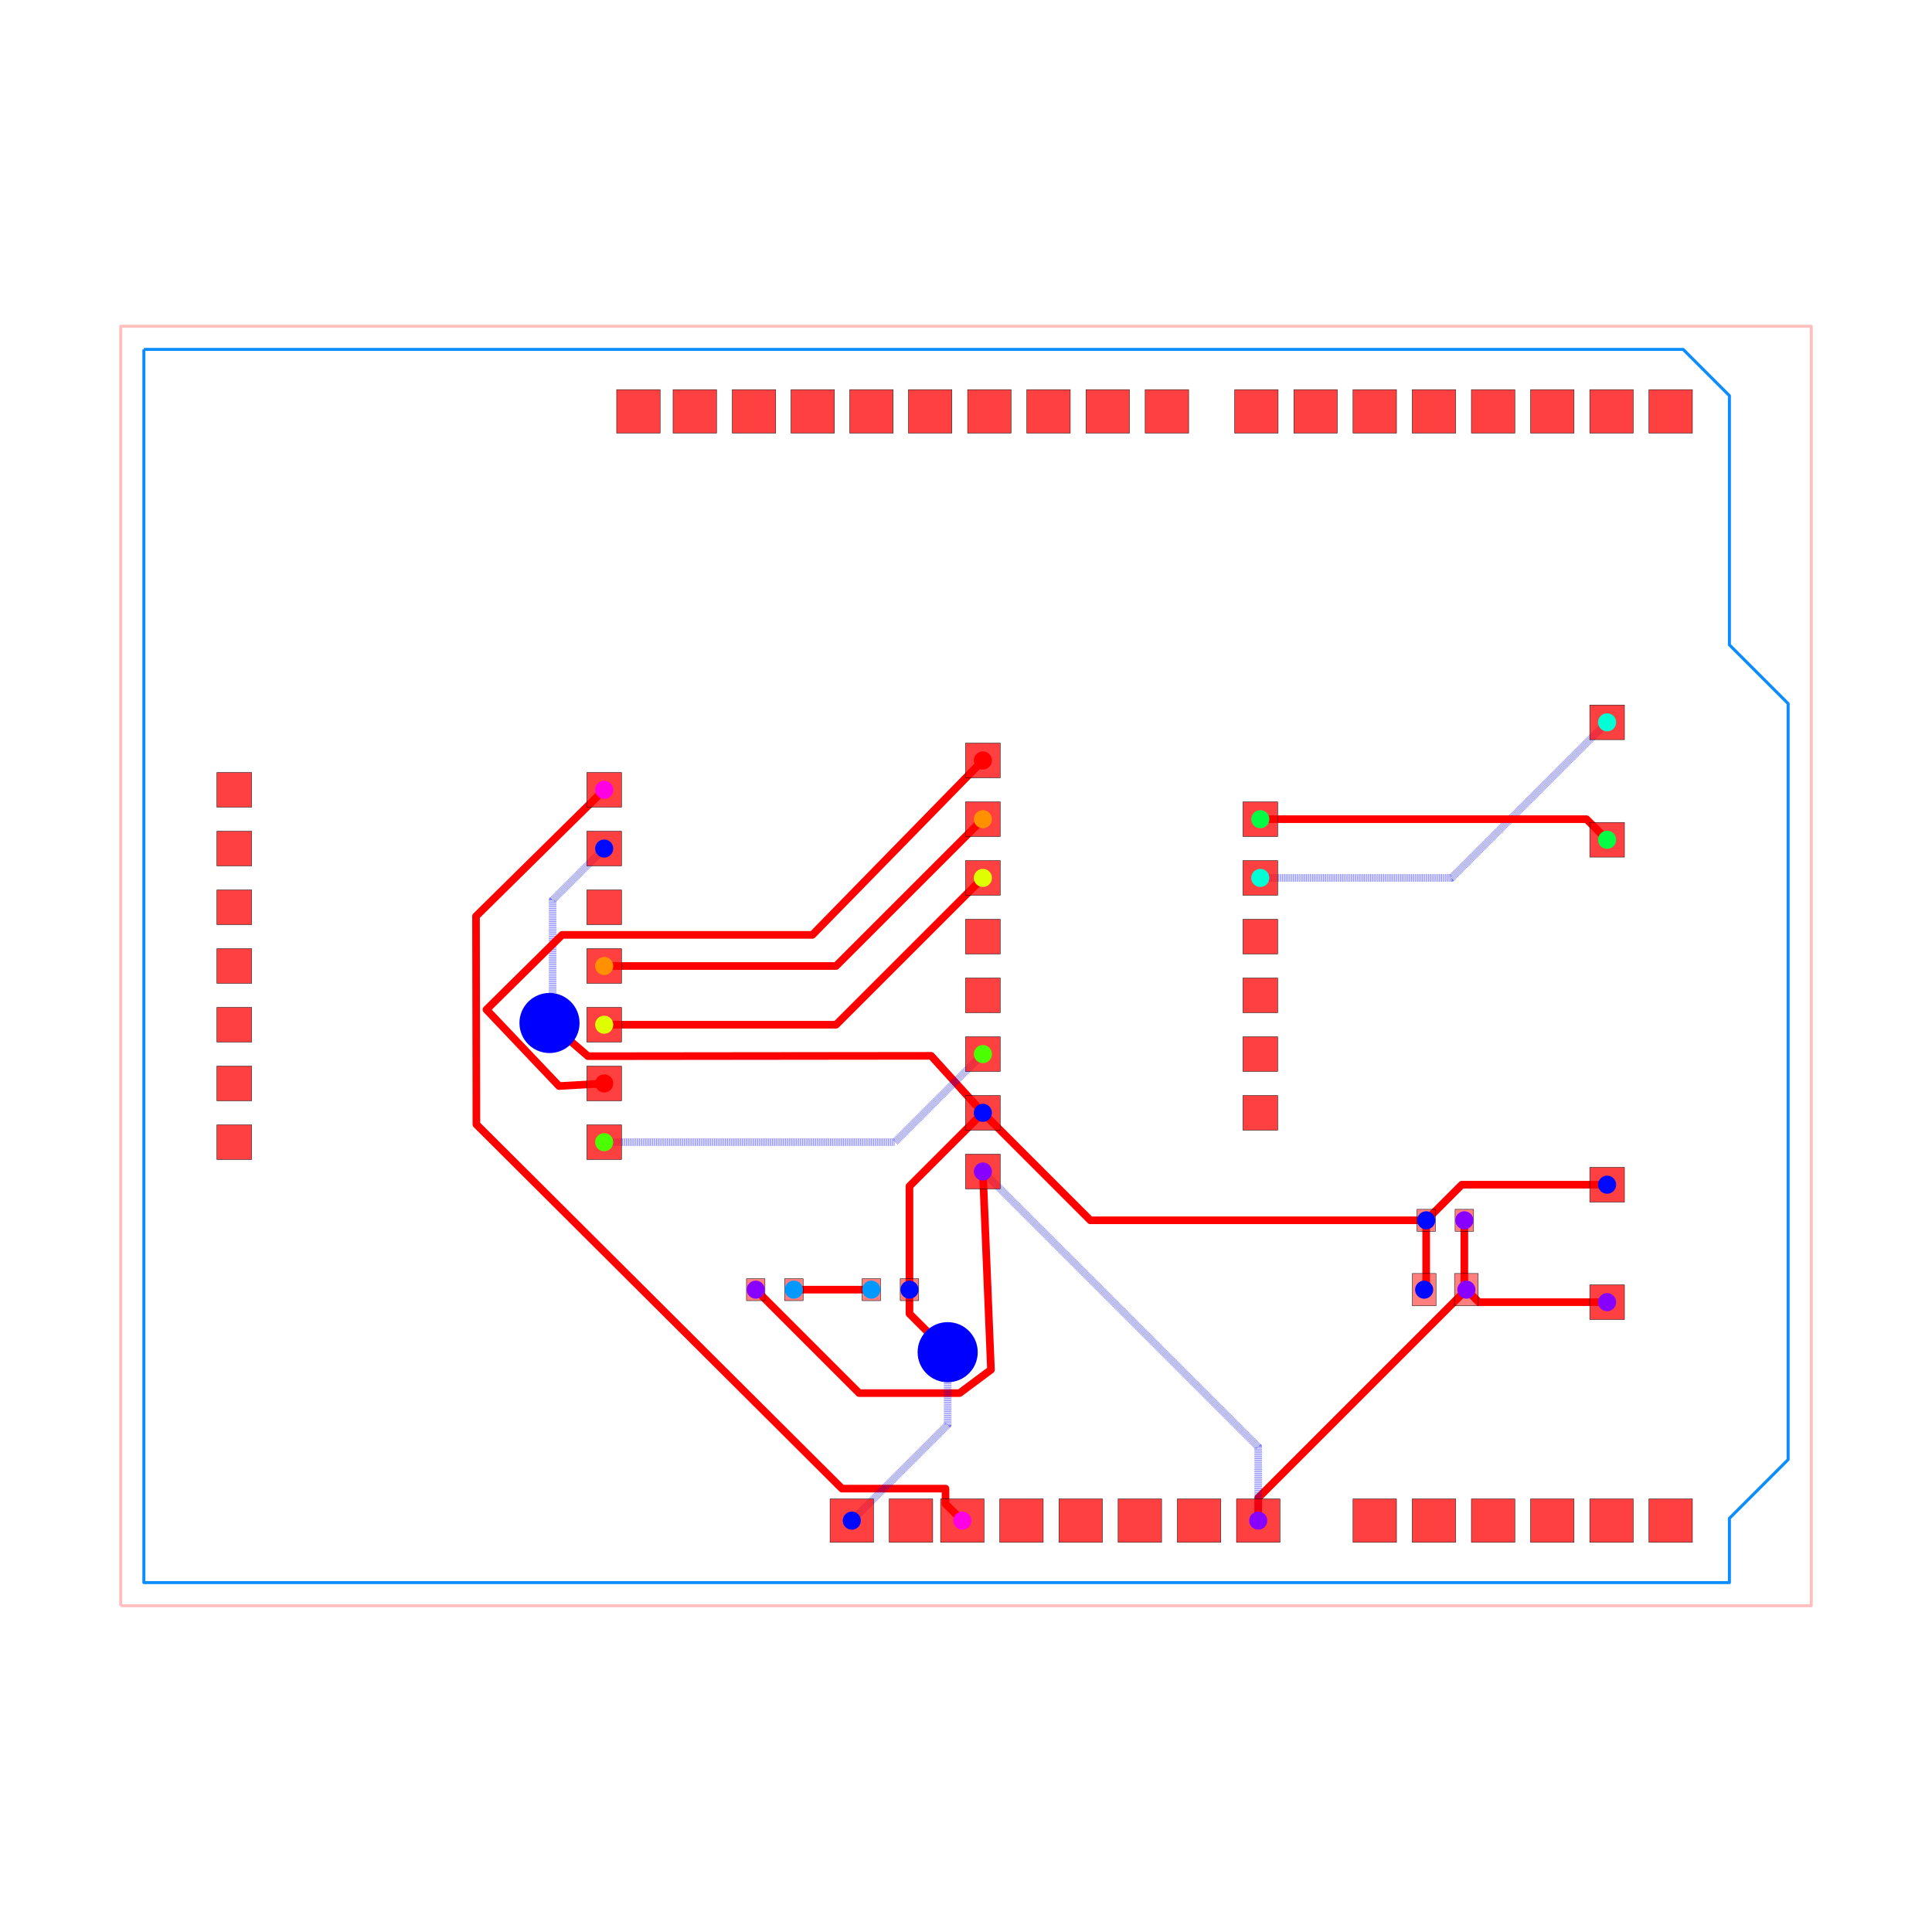
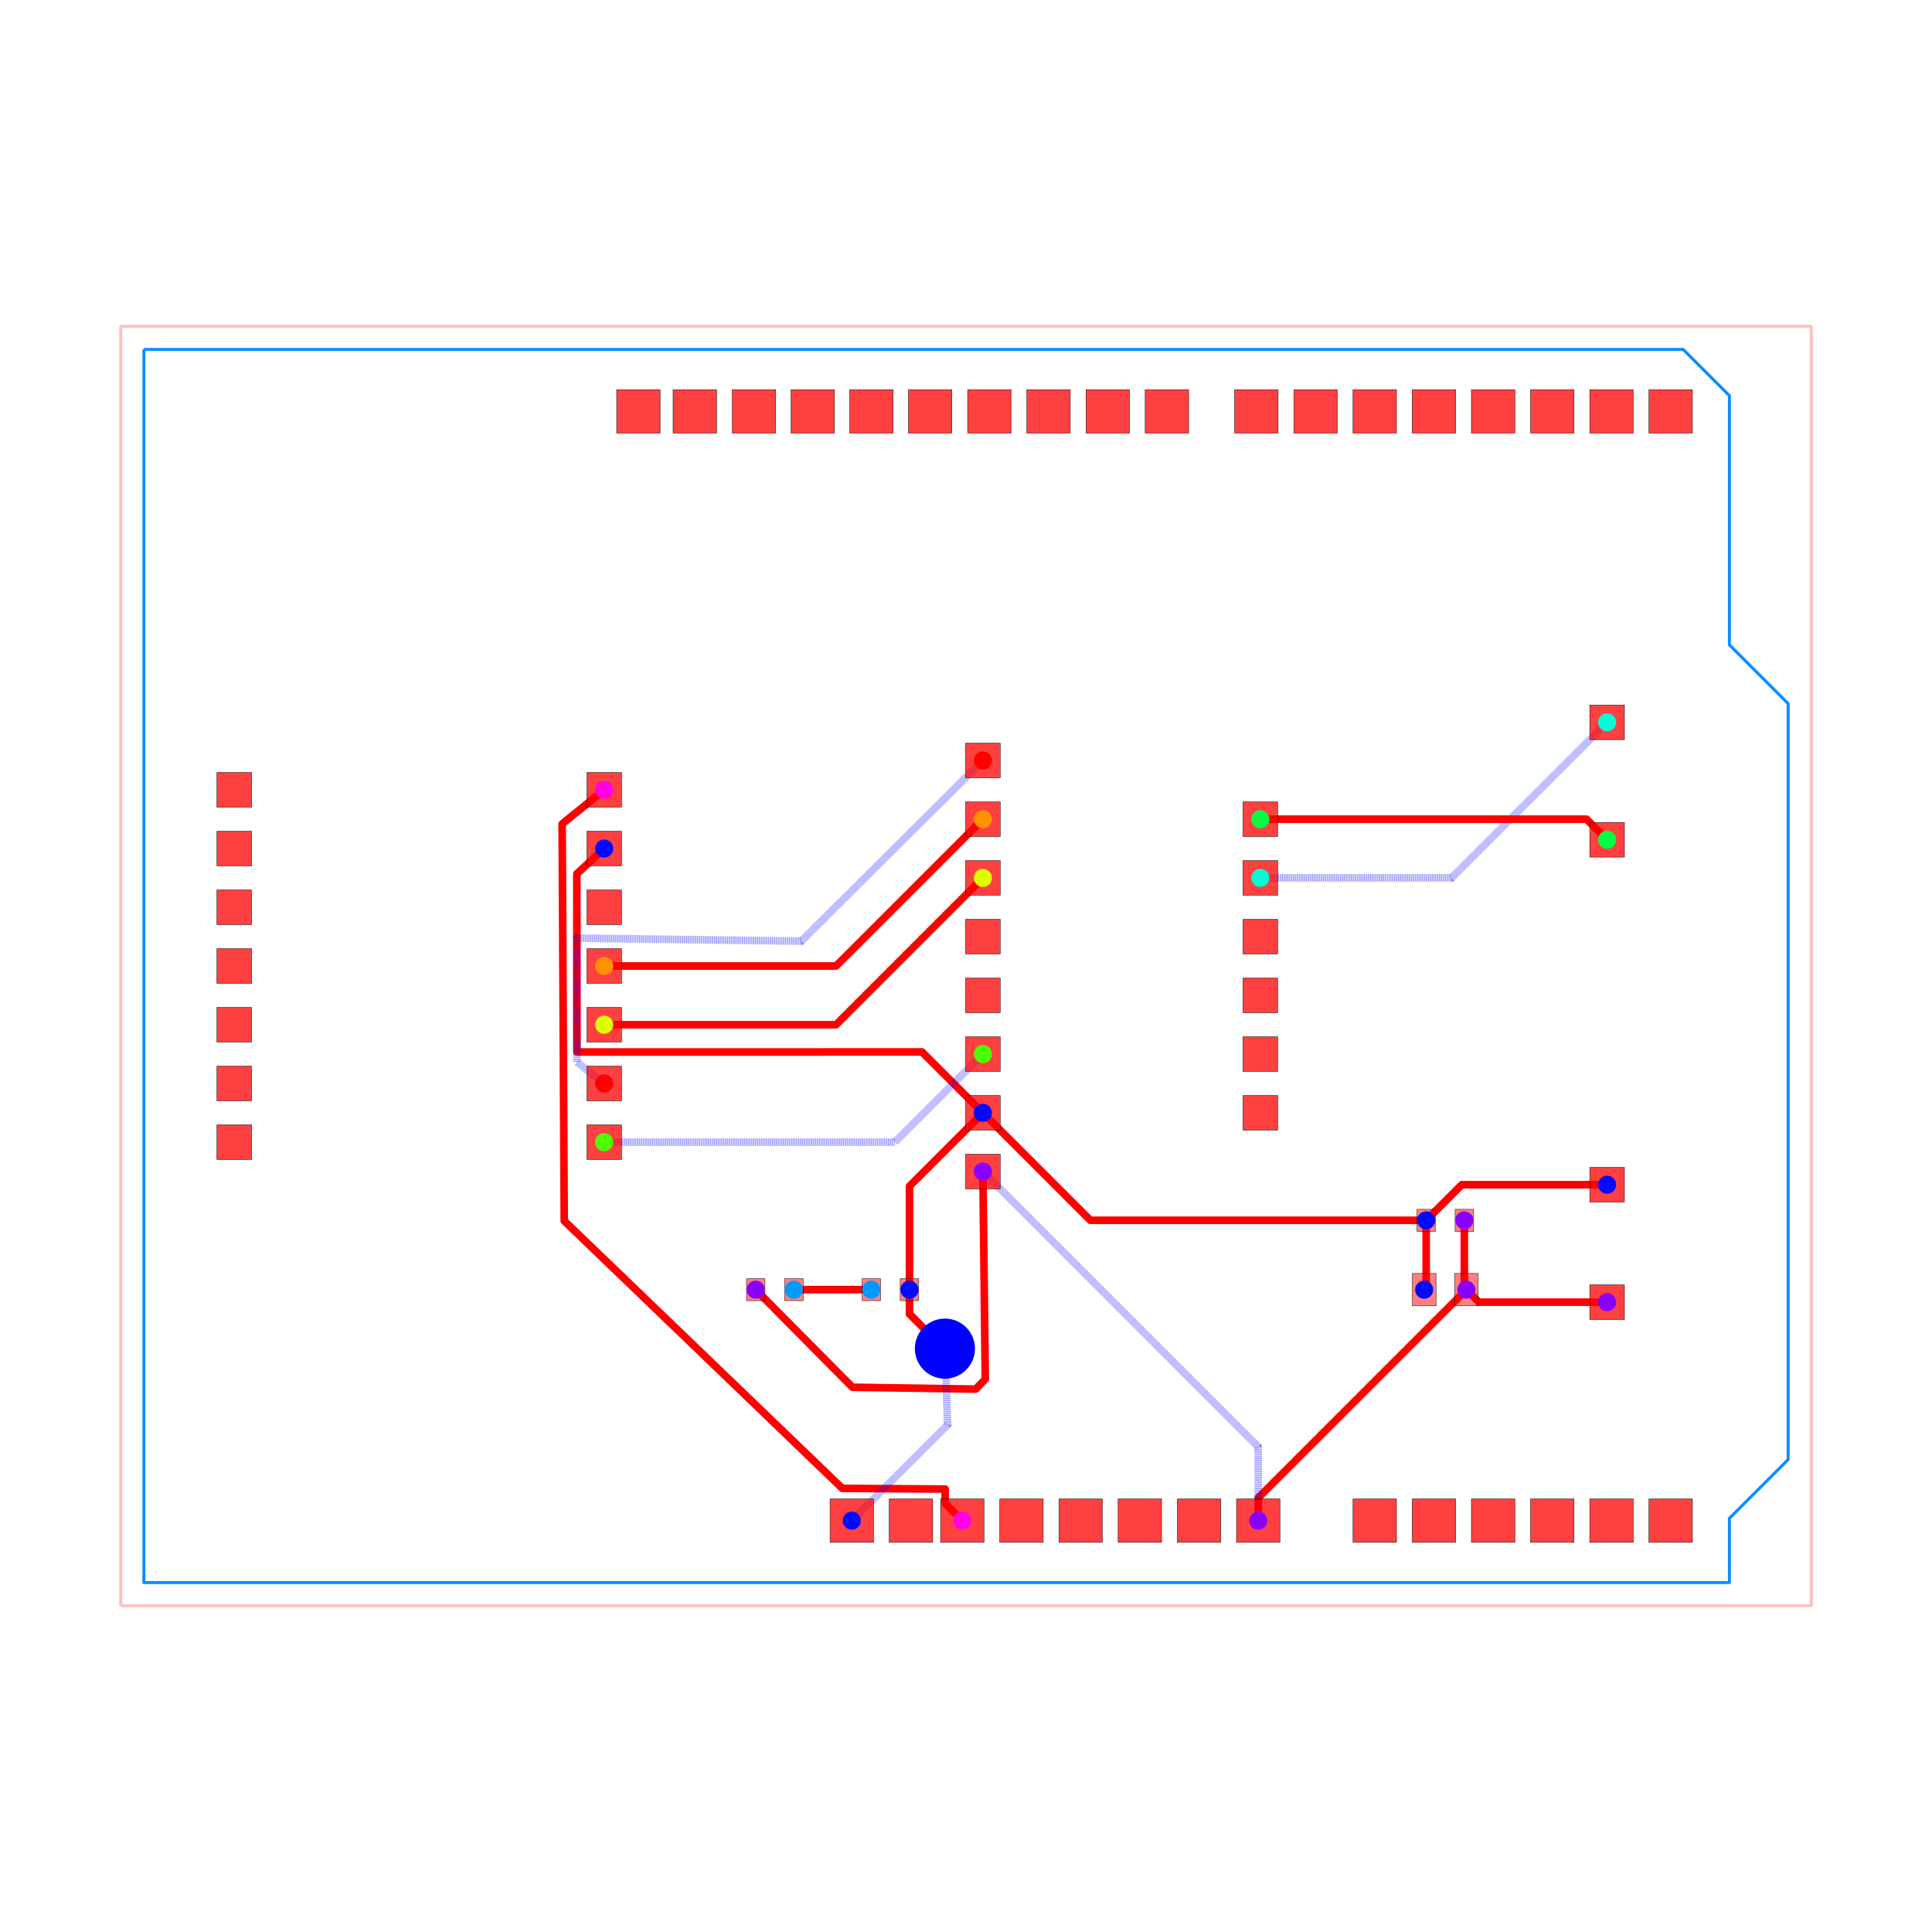
<svg xmlns="http://www.w3.org/2000/svg" width="640" height="640" viewBox="0 0 640 640">
  <rect width="100%" height="100%" fill="white" />
  <g>
    <polyline data-points="-35.29,-27.67 37.83,-27.67 37.83,27.67 -35.29,27.67 -35.29,-27.67" data-type="line" data-label="" points="40,531.915 600,531.915 600,108.085 40,108.085 40,531.915" fill="none" stroke="rgba(255,0,0,0.25)" stroke-linejoin="round" stroke-width="1px" />
  </g>
  <g>
    <polyline data-points="-34.29,26.67 32.29,26.67 34.29,24.67 34.29,13.89 36.83,11.35 36.83,-21.35 34.29,-23.89 34.29,-26.67 -34.29,-26.67 -34.29,26.67" data-type="line" data-label="" points="47.659,115.744 557.571,115.744 572.888,131.061 572.888,213.621 592.341,233.074 592.341,483.512 572.888,502.965 572.888,524.256 47.659,524.256 47.659,115.744" fill="none" stroke="rgba(0, 136, 255, 0.95)" stroke-linejoin="round" stroke-width="1px" />
  </g>
  <g>
-     <polyline data-points="-14.379999999999999,7.62 -19.92378535570144,2.1512063242923194 -19.90747886702695,-6.850640921966955 -4.094326132067424,-22.604999999999997 0.38427706019749763,-22.604999999999997 0.38427706019749763,-23.264277060197497 1.11,-23.99" data-type="line" data-label="" points="200.142,261.641 157.684,303.525 157.809,372.467 278.917,493.124 313.217,493.124 313.217,498.173 318.775,503.731" fill="none" stroke="red" stroke-linejoin="round" stroke-width="2.527" />
+     <polyline data-points="-14.379999999999999,7.62 -16.198450520189894,6.144329956805184 -16.106887807127276,-11.024910223264206 -4.078934398309589,-22.594317887793313 0.3694147691972734,-22.623534224354824 0.36717932815801546,-23.247179328158015 1.11,-23.99" data-type="line" data-label="" points="200.142,261.641 186.215,272.943 186.917,404.436 279.034,493.042 313.103,493.266 313.086,498.042 318.775,503.731" fill="none" stroke="red" stroke-linejoin="round" stroke-width="2.527" />
  </g>
  <g>
    <polyline data-points="22.825,-11 22.825,-13.911999999999999 22.9125,-14" data-type="line" data-label="" points="485.082,404.245 485.082,426.547 485.752,427.221" fill="none" stroke="red" stroke-linejoin="round" stroke-width="2.527" />
  </g>
  <g>
    <polyline data-points="29,-14.54 23.453,-14.54 22.9125,-14" data-type="line" data-label="" points="532.374,431.357 489.892,431.357 485.752,427.221" fill="none" stroke="red" stroke-linejoin="round" stroke-width="2.527" />
  </g>
  <g>
-     <polyline data-points="1.9999999999999996,-8.89 2.3500786297585026,-17.46249586931245 0.9930118087179498,-18.472793931629123 -3.3522060683708768,-18.472793931629123 -7.825,-14" data-type="line" data-label="" points="325.591,388.085 328.272,453.739 317.879,461.477 284.6,461.477 250.345,427.221" fill="none" stroke="red" stroke-linejoin="round" stroke-width="2.527" />
+     <polyline data-points="-7.825,-14 -3.6425611476575868,-18.2198855204407 1.6916759513483184,-18.30010859951666 2.1032427321058504,-17.874619906620993 1.9999999999999996,-8.89" data-type="line" data-label="" points="250.345,427.221 282.376,459.54 323.229,460.154 326.382,456.895 325.591,388.085" fill="none" stroke="red" stroke-linejoin="round" stroke-width="2.527" />
  </g>
  <g>
    <polyline data-points="13.91,-23.99 13.91,-23.003 22.9125,-14" data-type="line" data-label="" points="416.805,503.731 416.805,496.172 485.752,427.221" fill="none" stroke="red" stroke-linejoin="round" stroke-width="2.527" />
  </g>
  <g>
    <polyline data-points="13.91,-23.99 13.91,-20.8 1.9999999999999996,-8.89" data-type="line" data-label="" points="416.805,503.731 416.805,479.3 325.591,388.085" fill="none" stroke="rgba(0,0,255,0.5)" stroke-linejoin="round" stroke-width="2.527" stroke-dasharray="0.2 0.2" />
  </g>
  <g>
    <polyline data-points="21.175,-11 21.175,-13.913 21.0875,-14" data-type="line" data-label="" points="472.445,404.245 472.445,426.555 471.775,427.221" fill="none" stroke="red" stroke-linejoin="round" stroke-width="2.527" />
  </g>
  <g>
-     <polyline data-points="29,-9.46 22.715,-9.46 21.175,-11" data-type="line" data-label="" points="532.374,392.451 484.24,392.451 472.445,404.245" fill="none" stroke="red" stroke-linejoin="round" stroke-width="2.527" />
+     <polyline data-points="21.175,-11 22.715,-9.46 29,-9.46" data-type="line" data-label="" points="472.445,404.245 484.24,392.451 532.374,392.451" fill="none" stroke="red" stroke-linejoin="round" stroke-width="2.527" />
  </g>
  <g>
    <polyline data-points="-1.175,-14 -1.175,-9.524999999999999 1.9999999999999996,-6.3500000000000005" data-type="line" data-label="" points="301.275,427.221 301.275,392.949 325.591,368.632" fill="none" stroke="red" stroke-linejoin="round" stroke-width="2.527" />
  </g>
  <g>
-     <polyline data-points="-1.175,-14 -1.175,-15.039696316261475 0.3878517405367339,-16.60254805679821 0.3878517405367339,-16.614851740536736 0.477,-16.704" data-type="line" data-label="" points="301.275,427.221 301.275,435.184 313.244,447.153 313.244,447.247 313.927,447.93" fill="none" stroke="red" stroke-linejoin="round" stroke-width="2.527" />
-   </g>
-   <g>
-     <polyline data-points="0.477,-16.704 0.477,-19.842999999999996 -3.67,-23.99" data-type="line" data-label="" points="313.927,447.93 313.927,471.97 282.166,503.731" fill="none" stroke="rgba(0,0,255,0.5)" stroke-linejoin="round" stroke-width="2.527" stroke-dasharray="0.2 0.2" />
+     <polyline data-points="-1.175,-14 -1.175,-15.052000000000001 0.3789812658185231,-16.605981265818524 0.35790600639736464,-16.549855378435687" data-type="line" data-label="" points="301.275,427.221 301.275,435.278 313.176,447.179 313.015,446.749" fill="none" stroke="red" stroke-linejoin="round" stroke-width="2.527" />
+   </g>
+   <g>
+     <polyline data-points="0.35790600639736464,-16.549855378435687 0.477,-19.842999999999996 -3.67,-23.99" data-type="line" data-label="" points="313.015,446.749 313.927,471.97 282.166,503.731" fill="none" stroke="rgba(0,0,255,0.5)" stroke-linejoin="round" stroke-width="2.527" stroke-dasharray="0.2 0.2" />
  </g>
  <g>
    <polyline data-points="1.9999999999999996,-6.3500000000000005 6.649999999999999,-11 21.175,-11" data-type="line" data-label="" points="325.591,368.632 361.204,404.245 472.445,404.245" fill="none" stroke="red" stroke-linejoin="round" stroke-width="2.527" />
  </g>
  <g>
-     <polyline data-points="-14.379999999999999,5.079999999999999 -16.610515833371693,2.8494841666283053 -16.610515833371693,-2.4959905338334902 -16.610515833371693,-2.5554841666283084 -16.745163411818908,-2.465338723513399" data-type="line" data-label="" points="200.142,281.094 183.06,298.177 183.06,339.116 183.06,339.572 182.028,338.881" fill="none" stroke="rgba(0,0,255,0.5)" stroke-linejoin="round" stroke-width="2.527" stroke-dasharray="0.2 0.2" />
-   </g>
-   <g>
-     <polyline data-points="-16.745163411818908,-2.465338723513399 -15.079306073245228,-3.9007653047738695 -0.23803548413554054,-3.885 -0.2377489577637073,-3.885 1.9999999999999996,-6.3500000000000005" data-type="line" data-label="" points="182.028,338.881 194.786,349.875 308.45,349.754 308.453,349.754 325.591,368.632" fill="none" stroke="red" stroke-linejoin="round" stroke-width="2.527" />
+     <polyline data-points="-14.379999999999999,5.079999999999999 -15.563499639270137,3.9860589779415743 -15.558918219919194,-3.7204077893429406 -0.633334631425143,-3.7171940746607466 1.9999999999999996,-6.3500000000000005" data-type="line" data-label="" points="200.142,281.094 191.078,289.472 191.113,348.493 305.423,348.469 325.591,368.632" fill="none" stroke="red" stroke-linejoin="round" stroke-width="2.527" />
  </g>
  <g>
    <polyline data-points="-2.825,-14 -6.175,-14" data-type="line" data-label="" points="288.638,427.221 262.981,427.221" fill="none" stroke="red" stroke-linejoin="round" stroke-width="2.527" />
  </g>
  <g>
    <polyline data-points="14,3.8100000000000005 22.270000000000003,3.8100000000000005 29,10.54" data-type="line" data-label="" points="417.495,290.821 480.832,290.821 532.374,239.278" fill="none" stroke="rgba(0,0,255,0.5)" stroke-linejoin="round" stroke-width="2.527" stroke-dasharray="0.2 0.2" />
  </g>
  <g>
    <polyline data-points="14,6.35 28.11,6.35 29,5.46" data-type="line" data-label="" points="417.495,271.368 525.558,271.368 532.374,278.184" fill="none" stroke="red" stroke-linejoin="round" stroke-width="2.527" />
  </g>
  <g>
    <polyline data-points="-14.379999999999999,-7.62 -1.81,-7.62 1.9999999999999998,-3.8100000000000005" data-type="line" data-label="" points="200.142,378.359 296.411,378.359 325.591,349.179" fill="none" stroke="rgba(0,0,255,0.5)" stroke-linejoin="round" stroke-width="2.527" stroke-dasharray="0.2 0.2" />
  </g>
  <g>
    <polyline data-points="-14.379999999999999,-2.54 -4.35,-2.54 2.0000000000000004,3.8099999999999987" data-type="line" data-label="" points="200.142,339.453 276.958,339.453 325.591,290.821" fill="none" stroke="red" stroke-linejoin="round" stroke-width="2.527" />
  </g>
  <g>
    <polyline data-points="-14.379999999999999,0 -4.35,0 2.0000000000000004,6.35" data-type="line" data-label="" points="200.142,320 276.958,320 325.591,271.368" fill="none" stroke="red" stroke-linejoin="round" stroke-width="2.527" />
  </g>
  <g>
-     <polyline data-points="-14.379999999999999,-5.08 -16.331329350079905,-5.193026854196684 -19.4715103832466,-1.8860071510722338 -16.201015273121037,1.345 -5.374985330273823,1.345 2.0000000000000004,8.89" data-type="line" data-label="" points="200.142,358.906 185.198,359.772 161.148,334.444 186.196,309.699 269.108,309.699 325.591,251.915" fill="none" stroke="red" stroke-linejoin="round" stroke-width="2.527" />
+     <polyline data-points="-14.379999999999999,-5.08 -15.559828034633174,-4.154512210338141 -15.560793246194638,1.2059166888707653 -5.85346702711985,1.0757695867947774 2.0000000000000004,8.89" data-type="line" data-label="" points="200.142,358.906 191.106,351.818 191.099,310.764 265.444,311.761 325.591,251.915" fill="none" stroke="rgba(0,0,255,0.5)" stroke-linejoin="round" stroke-width="2.527" stroke-dasharray="0.2 0.2" />
  </g>
  <g>
    <rect data-type="rect" data-label="top source_net_1" data-x="22.9125" data-y="-14" x="481.827" y="421.86" width="7.85" height="10.722" fill="rgba(255,0,0,0.5)" stroke="black" stroke-width="0.131" />
  </g>
  <g>
    <rect data-type="rect" data-label="top source_net_0" data-x="21.0875" data-y="-14" x="467.85" y="421.86" width="7.85" height="10.722" fill="rgba(255,0,0,0.5)" stroke="black" stroke-width="0.131" />
  </g>
  <g>
    <rect data-type="rect" data-label="top source_net_1" data-x="22.825" data-y="-11" x="482.019" y="400.607" width="6.127" height="7.276" fill="rgba(255,0,0,0.5)" stroke="black" stroke-width="0.131" />
  </g>
  <g>
    <rect data-type="rect" data-label="top source_net_0" data-x="21.175" data-y="-11" x="469.382" y="400.607" width="6.127" height="7.276" fill="rgba(255,0,0,0.5)" stroke="black" stroke-width="0.131" />
  </g>
  <g>
    <rect data-type="rect" data-label="top source_net_1" data-x="-7.825" data-y="-14" x="247.281" y="423.583" width="6.127" height="7.276" fill="rgba(255,0,0,0.5)" stroke="black" stroke-width="0.131" />
  </g>
  <g>
    <rect data-type="rect" data-label="top source_trace_21" data-x="-6.175" data-y="-14" x="259.918" y="423.583" width="6.127" height="7.276" fill="rgba(255,0,0,0.5)" stroke="black" stroke-width="0.131" />
  </g>
  <g>
    <rect data-type="rect" data-label="top source_trace_21" data-x="-2.825" data-y="-14" x="285.574" y="423.583" width="6.127" height="7.276" fill="rgba(255,0,0,0.5)" stroke="black" stroke-width="0.131" />
  </g>
  <g>
    <rect data-type="rect" data-label="top source_net_0" data-x="-1.175" data-y="-14" x="298.211" y="423.583" width="6.127" height="7.276" fill="rgba(255,0,0,0.5)" stroke="black" stroke-width="0.131" />
  </g>
  <g>
    <rect data-type="rect" data-label="top bottom" data-x="31.75" data-y="-23.99" x="546.236" y="496.532" width="14.398" height="14.398" fill="rgba(255,0,0,0.75)" stroke="black" stroke-width="0.131" />
  </g>
  <g>
    <rect data-type="rect" data-label="top bottom" data-x="29.19" data-y="-23.99" x="526.63" y="496.532" width="14.398" height="14.398" fill="rgba(255,0,0,0.75)" stroke="black" stroke-width="0.131" />
  </g>
  <g>
    <rect data-type="rect" data-label="top bottom" data-x="26.63" data-y="-23.99" x="507.024" y="496.532" width="14.398" height="14.398" fill="rgba(255,0,0,0.75)" stroke="black" stroke-width="0.131" />
  </g>
  <g>
    <rect data-type="rect" data-label="top bottom" data-x="24.07" data-y="-23.99" x="487.418" y="496.532" width="14.398" height="14.398" fill="rgba(255,0,0,0.75)" stroke="black" stroke-width="0.131" />
  </g>
  <g>
    <rect data-type="rect" data-label="top bottom" data-x="21.51" data-y="-23.99" x="467.812" y="496.532" width="14.398" height="14.398" fill="rgba(255,0,0,0.75)" stroke="black" stroke-width="0.131" />
  </g>
  <g>
    <rect data-type="rect" data-label="top bottom" data-x="18.95" data-y="-23.99" x="448.206" y="496.532" width="14.398" height="14.398" fill="rgba(255,0,0,0.75)" stroke="black" stroke-width="0.131" />
  </g>
  <g>
    <rect data-type="rect" data-label="top source_net_1 bottom source_net_1" data-x="13.91" data-y="-23.99" x="409.606" y="496.532" width="14.398" height="14.398" fill="rgba(255,0,0,0.75)" stroke="black" stroke-width="0.131" />
  </g>
  <g>
    <rect data-type="rect" data-label="top bottom" data-x="11.35" data-y="-23.99" x="390" y="496.532" width="14.398" height="14.398" fill="rgba(255,0,0,0.75)" stroke="black" stroke-width="0.131" />
  </g>
  <g>
    <rect data-type="rect" data-label="top bottom" data-x="8.79" data-y="-23.99" x="370.394" y="496.532" width="14.398" height="14.398" fill="rgba(255,0,0,0.75)" stroke="black" stroke-width="0.131" />
  </g>
  <g>
    <rect data-type="rect" data-label="top bottom" data-x="6.23" data-y="-23.99" x="350.788" y="496.532" width="14.398" height="14.398" fill="rgba(255,0,0,0.75)" stroke="black" stroke-width="0.131" />
  </g>
  <g>
    <rect data-type="rect" data-label="top bottom" data-x="3.67" data-y="-23.99" x="331.182" y="496.532" width="14.398" height="14.398" fill="rgba(255,0,0,0.75)" stroke="black" stroke-width="0.131" />
  </g>
  <g>
    <rect data-type="rect" data-label="top source_net_2 bottom source_net_2" data-x="1.11" data-y="-23.99" x="311.575" y="496.532" width="14.398" height="14.398" fill="rgba(255,0,0,0.75)" stroke="black" stroke-width="0.131" />
  </g>
  <g>
    <rect data-type="rect" data-label="top bottom" data-x="-1.11" data-y="-23.99" x="294.573" y="496.532" width="14.398" height="14.398" fill="rgba(255,0,0,0.75)" stroke="black" stroke-width="0.131" />
  </g>
  <g>
    <rect data-type="rect" data-label="top source_net_0 bottom source_net_0" data-x="-3.67" data-y="-23.99" x="274.967" y="496.532" width="14.398" height="14.398" fill="rgba(255,0,0,0.75)" stroke="black" stroke-width="0.131" />
  </g>
  <g>
    <rect data-type="rect" data-label="top bottom" data-x="31.75" data-y="23.99" x="546.236" y="129.07" width="14.398" height="14.398" fill="rgba(255,0,0,0.75)" stroke="black" stroke-width="0.131" />
  </g>
  <g>
    <rect data-type="rect" data-label="top bottom" data-x="29.19" data-y="23.99" x="526.63" y="129.07" width="14.398" height="14.398" fill="rgba(255,0,0,0.75)" stroke="black" stroke-width="0.131" />
  </g>
  <g>
    <rect data-type="rect" data-label="top bottom" data-x="26.63" data-y="23.99" x="507.024" y="129.07" width="14.398" height="14.398" fill="rgba(255,0,0,0.75)" stroke="black" stroke-width="0.131" />
  </g>
  <g>
    <rect data-type="rect" data-label="top bottom" data-x="24.07" data-y="23.99" x="487.418" y="129.07" width="14.398" height="14.398" fill="rgba(255,0,0,0.75)" stroke="black" stroke-width="0.131" />
  </g>
  <g>
    <rect data-type="rect" data-label="top bottom" data-x="21.51" data-y="23.99" x="467.812" y="129.07" width="14.398" height="14.398" fill="rgba(255,0,0,0.75)" stroke="black" stroke-width="0.131" />
  </g>
  <g>
    <rect data-type="rect" data-label="top bottom" data-x="18.95" data-y="23.99" x="448.206" y="129.07" width="14.398" height="14.398" fill="rgba(255,0,0,0.75)" stroke="black" stroke-width="0.131" />
  </g>
  <g>
    <rect data-type="rect" data-label="top bottom" data-x="16.39" data-y="23.99" x="428.6" y="129.07" width="14.398" height="14.398" fill="rgba(255,0,0,0.75)" stroke="black" stroke-width="0.131" />
  </g>
  <g>
    <rect data-type="rect" data-label="top bottom" data-x="13.83" data-y="23.99" x="408.993" y="129.07" width="14.398" height="14.398" fill="rgba(255,0,0,0.75)" stroke="black" stroke-width="0.131" />
  </g>
  <g>
    <rect data-type="rect" data-label="top bottom" data-x="9.96" data-y="23.99" x="379.354" y="129.07" width="14.398" height="14.398" fill="rgba(255,0,0,0.75)" stroke="black" stroke-width="0.131" />
  </g>
  <g>
    <rect data-type="rect" data-label="top bottom" data-x="7.4" data-y="23.99" x="359.748" y="129.07" width="14.398" height="14.398" fill="rgba(255,0,0,0.75)" stroke="black" stroke-width="0.131" />
  </g>
  <g>
    <rect data-type="rect" data-label="top bottom" data-x="4.84" data-y="23.99" x="340.142" y="129.07" width="14.398" height="14.398" fill="rgba(255,0,0,0.75)" stroke="black" stroke-width="0.131" />
  </g>
  <g>
    <rect data-type="rect" data-label="top bottom" data-x="2.28" data-y="23.99" x="320.536" y="129.07" width="14.398" height="14.398" fill="rgba(255,0,0,0.75)" stroke="black" stroke-width="0.131" />
  </g>
  <g>
    <rect data-type="rect" data-label="top bottom" data-x="-0.28" data-y="23.99" x="300.93" y="129.07" width="14.398" height="14.398" fill="rgba(255,0,0,0.75)" stroke="black" stroke-width="0.131" />
  </g>
  <g>
    <rect data-type="rect" data-label="top bottom" data-x="-2.82" data-y="23.99" x="281.477" y="129.07" width="14.398" height="14.398" fill="rgba(255,0,0,0.75)" stroke="black" stroke-width="0.131" />
  </g>
  <g>
    <rect data-type="rect" data-label="top bottom" data-x="-5.36" data-y="23.99" x="262.024" y="129.07" width="14.398" height="14.398" fill="rgba(255,0,0,0.75)" stroke="black" stroke-width="0.131" />
  </g>
  <g>
    <rect data-type="rect" data-label="top bottom" data-x="-7.9" data-y="23.99" x="242.571" y="129.07" width="14.398" height="14.398" fill="rgba(255,0,0,0.75)" stroke="black" stroke-width="0.131" />
  </g>
  <g>
    <rect data-type="rect" data-label="top bottom" data-x="-10.46" data-y="23.99" x="222.965" y="129.07" width="14.398" height="14.398" fill="rgba(255,0,0,0.75)" stroke="black" stroke-width="0.131" />
  </g>
  <g>
    <rect data-type="rect" data-label="top bottom" data-x="-12.9" data-y="23.99" x="204.278" y="129.07" width="14.398" height="14.398" fill="rgba(255,0,0,0.75)" stroke="black" stroke-width="0.131" />
  </g>
  <g>
    <rect data-type="rect" data-label="top bottom" data-x="-30.38" data-y="-7.62" x="71.86" y="372.615" width="11.488" height="11.488" fill="rgba(255,0,0,0.75)" stroke="black" stroke-width="0.131" />
  </g>
  <g>
    <rect data-type="rect" data-label="top bottom" data-x="-30.38" data-y="-5.08" x="71.86" y="353.162" width="11.488" height="11.488" fill="rgba(255,0,0,0.75)" stroke="black" stroke-width="0.131" />
  </g>
  <g>
    <rect data-type="rect" data-label="top bottom" data-x="-30.38" data-y="-2.54" x="71.86" y="333.709" width="11.488" height="11.488" fill="rgba(255,0,0,0.75)" stroke="black" stroke-width="0.131" />
  </g>
  <g>
    <rect data-type="rect" data-label="top bottom" data-x="-30.38" data-y="0" x="71.86" y="314.256" width="11.488" height="11.488" fill="rgba(255,0,0,0.75)" stroke="black" stroke-width="0.131" />
  </g>
  <g>
    <rect data-type="rect" data-label="top bottom" data-x="-30.38" data-y="2.54" x="71.86" y="294.803" width="11.488" height="11.488" fill="rgba(255,0,0,0.75)" stroke="black" stroke-width="0.131" />
  </g>
  <g>
    <rect data-type="rect" data-label="top bottom" data-x="-30.38" data-y="5.079999999999999" x="71.86" y="275.35" width="11.488" height="11.488" fill="rgba(255,0,0,0.75)" stroke="black" stroke-width="0.131" />
  </g>
  <g>
    <rect data-type="rect" data-label="top bottom" data-x="-30.38" data-y="7.62" x="71.86" y="255.897" width="11.488" height="11.488" fill="rgba(255,0,0,0.75)" stroke="black" stroke-width="0.131" />
  </g>
  <g>
    <rect data-type="rect" data-label="top source_trace_6 bottom source_trace_6" data-x="-14.379999999999999" data-y="-7.62" x="194.398" y="372.615" width="11.488" height="11.488" fill="rgba(255,0,0,0.75)" stroke="black" stroke-width="0.131" />
  </g>
  <g>
    <rect data-type="rect" data-label="top source_trace_3 bottom source_trace_3" data-x="-14.379999999999999" data-y="-5.08" x="194.398" y="353.162" width="11.488" height="11.488" fill="rgba(255,0,0,0.75)" stroke="black" stroke-width="0.131" />
  </g>
  <g>
    <rect data-type="rect" data-label="top source_trace_5 bottom source_trace_5" data-x="-14.379999999999999" data-y="-2.54" x="194.398" y="333.709" width="11.488" height="11.488" fill="rgba(255,0,0,0.75)" stroke="black" stroke-width="0.131" />
  </g>
  <g>
    <rect data-type="rect" data-label="top source_trace_4 bottom source_trace_4" data-x="-14.379999999999999" data-y="0" x="194.398" y="314.256" width="11.488" height="11.488" fill="rgba(255,0,0,0.75)" stroke="black" stroke-width="0.131" />
  </g>
  <g>
    <rect data-type="rect" data-label="top bottom" data-x="-14.379999999999999" data-y="2.54" x="194.398" y="294.803" width="11.488" height="11.488" fill="rgba(255,0,0,0.75)" stroke="black" stroke-width="0.131" />
  </g>
  <g>
    <rect data-type="rect" data-label="top source_net_0 bottom source_net_0" data-x="-14.379999999999999" data-y="5.079999999999999" x="194.398" y="275.35" width="11.488" height="11.488" fill="rgba(255,0,0,0.75)" stroke="black" stroke-width="0.131" />
  </g>
  <g>
    <rect data-type="rect" data-label="top source_net_2 bottom source_net_2" data-x="-14.379999999999999" data-y="7.62" x="194.398" y="255.897" width="11.488" height="11.488" fill="rgba(255,0,0,0.75)" stroke="black" stroke-width="0.131" />
  </g>
  <g>
    <rect data-type="rect" data-label="top source_net_1 bottom source_net_1" data-x="1.9999999999999996" data-y="-8.89" x="319.847" y="382.341" width="11.488" height="11.488" fill="rgba(255,0,0,0.75)" stroke="black" stroke-width="0.131" />
  </g>
  <g>
    <rect data-type="rect" data-label="top source_net_0 bottom source_net_0" data-x="1.9999999999999996" data-y="-6.3500000000000005" x="319.847" y="362.888" width="11.488" height="11.488" fill="rgba(255,0,0,0.75)" stroke="black" stroke-width="0.131" />
  </g>
  <g>
    <rect data-type="rect" data-label="top source_trace_6 bottom source_trace_6" data-x="1.9999999999999998" data-y="-3.8100000000000005" x="319.847" y="343.435" width="11.488" height="11.488" fill="rgba(255,0,0,0.75)" stroke="black" stroke-width="0.131" />
  </g>
  <g>
    <rect data-type="rect" data-label="top bottom" data-x="2" data-y="-1.2700000000000005" x="319.847" y="323.982" width="11.488" height="11.488" fill="rgba(255,0,0,0.75)" stroke="black" stroke-width="0.131" />
  </g>
  <g>
    <rect data-type="rect" data-label="top bottom" data-x="2" data-y="1.2699999999999996" x="319.847" y="304.53" width="11.488" height="11.488" fill="rgba(255,0,0,0.75)" stroke="black" stroke-width="0.131" />
  </g>
  <g>
    <rect data-type="rect" data-label="top source_trace_5 bottom source_trace_5" data-x="2.0000000000000004" data-y="3.8099999999999987" x="319.847" y="285.077" width="11.488" height="11.488" fill="rgba(255,0,0,0.75)" stroke="black" stroke-width="0.131" />
  </g>
  <g>
    <rect data-type="rect" data-label="top source_trace_4 bottom source_trace_4" data-x="2.0000000000000004" data-y="6.35" x="319.847" y="265.624" width="11.488" height="11.488" fill="rgba(255,0,0,0.75)" stroke="black" stroke-width="0.131" />
  </g>
  <g>
    <rect data-type="rect" data-label="top source_trace_3 bottom source_trace_3" data-x="2.0000000000000004" data-y="8.89" x="319.847" y="246.171" width="11.488" height="11.488" fill="rgba(255,0,0,0.75)" stroke="black" stroke-width="0.131" />
  </g>
  <g>
    <rect data-type="rect" data-label="top bottom" data-x="14" data-y="-6.35" x="411.751" y="362.888" width="11.488" height="11.488" fill="rgba(255,0,0,0.75)" stroke="black" stroke-width="0.131" />
  </g>
  <g>
    <rect data-type="rect" data-label="top bottom" data-x="14" data-y="-3.8099999999999996" x="411.751" y="343.435" width="11.488" height="11.488" fill="rgba(255,0,0,0.75)" stroke="black" stroke-width="0.131" />
  </g>
  <g>
    <rect data-type="rect" data-label="top bottom" data-x="14" data-y="-1.2699999999999996" x="411.751" y="323.982" width="11.488" height="11.488" fill="rgba(255,0,0,0.75)" stroke="black" stroke-width="0.131" />
  </g>
  <g>
    <rect data-type="rect" data-label="top bottom" data-x="14" data-y="1.2700000000000005" x="411.751" y="304.53" width="11.488" height="11.488" fill="rgba(255,0,0,0.75)" stroke="black" stroke-width="0.131" />
  </g>
  <g>
    <rect data-type="rect" data-label="top source_trace_19 bottom source_trace_19" data-x="14" data-y="3.8100000000000005" x="411.751" y="285.077" width="11.488" height="11.488" fill="rgba(255,0,0,0.75)" stroke="black" stroke-width="0.131" />
  </g>
  <g>
    <rect data-type="rect" data-label="top source_trace_18 bottom source_trace_18" data-x="14" data-y="6.35" x="411.751" y="265.624" width="11.488" height="11.488" fill="rgba(255,0,0,0.75)" stroke="black" stroke-width="0.131" />
  </g>
  <g>
    <rect data-type="rect" data-label="top source_net_1 bottom source_net_1" data-x="29" data-y="-14.54" x="526.63" y="425.613" width="11.488" height="11.488" fill="rgba(255,0,0,0.75)" stroke="black" stroke-width="0.131" />
  </g>
  <g>
    <rect data-type="rect" data-label="top source_net_0 bottom source_net_0" data-x="29" data-y="-9.46" x="526.63" y="386.707" width="11.488" height="11.488" fill="rgba(255,0,0,0.75)" stroke="black" stroke-width="0.131" />
  </g>
  <g>
    <rect data-type="rect" data-label="top source_trace_18 bottom source_trace_18" data-x="29" data-y="5.46" x="526.63" y="272.44" width="11.488" height="11.488" fill="rgba(255,0,0,0.75)" stroke="black" stroke-width="0.131" />
  </g>
  <g>
    <rect data-type="rect" data-label="top source_trace_19 bottom source_trace_19" data-x="29" data-y="10.54" x="526.63" y="233.534" width="11.488" height="11.488" fill="rgba(255,0,0,0.75)" stroke="black" stroke-width="0.131" />
  </g>
-   <circle data-type="circle" data-label="" data-x="0.477" data-y="-16.704" cx="313.927" cy="447.93" r="9.956" fill="blue" stroke="none" stroke-width="0.131" />
-   <circle data-type="circle" data-label="" data-x="-16.745163411818908" data-y="-2.465338723513399" cx="182.028" cy="338.881" r="9.956" fill="blue" stroke="none" stroke-width="0.131" />
+   <circle data-type="circle" data-label="" data-x="0.35790600639736464" data-y="-16.549855378435687" cx="313.015" cy="446.749" r="9.956" fill="blue" stroke="none" stroke-width="0.131" />
  <g>
    <circle data-type="point" data-label="source_trace_3 source_trace_3 top" data-x="-14.379999999999999" data-y="-5.08" cx="200.142" cy="358.906" r="3" fill="hsl(0, 100%, 50%)" />
  </g>
  <g>
    <circle data-type="point" data-label="source_trace_3 source_trace_3 top" data-x="2.0000000000000004" data-y="8.89" cx="325.591" cy="251.915" r="3" fill="hsl(0, 100%, 50%)" />
  </g>
  <g>
    <circle data-type="point" data-label="source_trace_4 source_trace_4 top" data-x="-14.379999999999999" data-y="0" cx="200.142" cy="320" r="3" fill="hsl(34, 100%, 50%)" />
  </g>
  <g>
    <circle data-type="point" data-label="source_trace_4 source_trace_4 top" data-x="2.0000000000000004" data-y="6.35" cx="325.591" cy="271.368" r="3" fill="hsl(34, 100%, 50%)" />
  </g>
  <g>
    <circle data-type="point" data-label="source_trace_5 source_trace_5 top" data-x="-14.379999999999999" data-y="-2.54" cx="200.142" cy="339.453" r="3" fill="hsl(68, 100%, 50%)" />
  </g>
  <g>
    <circle data-type="point" data-label="source_trace_5 source_trace_5 top" data-x="2.0000000000000004" data-y="3.8099999999999987" cx="325.591" cy="290.821" r="3" fill="hsl(68, 100%, 50%)" />
  </g>
  <g>
    <circle data-type="point" data-label="source_trace_6 source_trace_6 top" data-x="-14.379999999999999" data-y="-7.62" cx="200.142" cy="378.359" r="3" fill="hsl(102, 100%, 50%)" />
  </g>
  <g>
    <circle data-type="point" data-label="source_trace_6 source_trace_6 top" data-x="1.9999999999999998" data-y="-3.8100000000000005" cx="325.591" cy="349.179" r="3" fill="hsl(102, 100%, 50%)" />
  </g>
  <g>
    <circle data-type="point" data-label="source_trace_18 source_trace_18 top" data-x="29" data-y="5.46" cx="532.374" cy="278.184" r="3" fill="hsl(136, 100%, 50%)" />
  </g>
  <g>
    <circle data-type="point" data-label="source_trace_18 source_trace_18 top" data-x="14" data-y="6.35" cx="417.495" cy="271.368" r="3" fill="hsl(136, 100%, 50%)" />
  </g>
  <g>
    <circle data-type="point" data-label="source_trace_19 source_trace_19 top" data-x="29" data-y="10.54" cx="532.374" cy="239.278" r="3" fill="hsl(170, 100%, 50%)" />
  </g>
  <g>
    <circle data-type="point" data-label="source_trace_19 source_trace_19 top" data-x="14" data-y="3.8100000000000005" cx="417.495" cy="290.821" r="3" fill="hsl(170, 100%, 50%)" />
  </g>
  <g>
    <circle data-type="point" data-label="source_trace_21 source_trace_21 top" data-x="-6.175" data-y="-14" cx="262.981" cy="427.221" r="3" fill="hsl(204, 100%, 50%)" />
  </g>
  <g>
    <circle data-type="point" data-label="source_trace_21 source_trace_21 top" data-x="-2.825" data-y="-14" cx="288.638" cy="427.221" r="3" fill="hsl(204, 100%, 50%)" />
  </g>
  <g>
    <circle data-type="point" data-label="source_net_0 source_net_0 top" data-x="-3.67" data-y="-23.99" cx="282.166" cy="503.731" r="3" fill="hsl(238, 100%, 50%)" />
  </g>
  <g>
    <circle data-type="point" data-label="source_net_0 source_net_0 top" data-x="-14.379999999999999" data-y="5.079999999999999" cx="200.142" cy="281.094" r="3" fill="hsl(238, 100%, 50%)" />
  </g>
  <g>
    <circle data-type="point" data-label="source_net_0 source_net_0 top" data-x="1.9999999999999996" data-y="-6.3500000000000005" cx="325.591" cy="368.632" r="3" fill="hsl(238, 100%, 50%)" />
  </g>
  <g>
    <circle data-type="point" data-label="source_net_0 source_net_0 top" data-x="29" data-y="-9.46" cx="532.374" cy="392.451" r="3" fill="hsl(238, 100%, 50%)" />
  </g>
  <g>
    <circle data-type="point" data-label="source_net_0 source_net_0 top" data-x="21.0875" data-y="-14" cx="471.775" cy="427.221" r="3" fill="hsl(238, 100%, 50%)" />
  </g>
  <g>
    <circle data-type="point" data-label="source_net_0 source_net_0 top" data-x="21.175" data-y="-11" cx="472.445" cy="404.245" r="3" fill="hsl(238, 100%, 50%)" />
  </g>
  <g>
    <circle data-type="point" data-label="source_net_0 source_net_0 top" data-x="-1.175" data-y="-14" cx="301.275" cy="427.221" r="3" fill="hsl(238, 100%, 50%)" />
  </g>
  <g>
    <circle data-type="point" data-label="source_net_1 source_net_1 top" data-x="13.91" data-y="-23.99" cx="416.805" cy="503.731" r="3" fill="hsl(272, 100%, 50%)" />
  </g>
  <g>
    <circle data-type="point" data-label="source_net_1 source_net_1 top" data-x="29" data-y="-14.54" cx="532.374" cy="431.357" r="3" fill="hsl(272, 100%, 50%)" />
  </g>
  <g>
    <circle data-type="point" data-label="source_net_1 source_net_1 top" data-x="1.9999999999999996" data-y="-8.89" cx="325.591" cy="388.085" r="3" fill="hsl(272, 100%, 50%)" />
  </g>
  <g>
    <circle data-type="point" data-label="source_net_1 source_net_1 top" data-x="22.9125" data-y="-14" cx="485.752" cy="427.221" r="3" fill="hsl(272, 100%, 50%)" />
  </g>
  <g>
    <circle data-type="point" data-label="source_net_1 source_net_1 top" data-x="22.825" data-y="-11" cx="485.082" cy="404.245" r="3" fill="hsl(272, 100%, 50%)" />
  </g>
  <g>
    <circle data-type="point" data-label="source_net_1 source_net_1 top" data-x="-7.825" data-y="-14" cx="250.345" cy="427.221" r="3" fill="hsl(272, 100%, 50%)" />
  </g>
  <g>
    <circle data-type="point" data-label="source_net_2 source_net_2 top" data-x="1.11" data-y="-23.99" cx="318.775" cy="503.731" r="3" fill="hsl(306, 100%, 50%)" />
  </g>
  <g>
    <circle data-type="point" data-label="source_net_2 source_net_2 top" data-x="-14.379999999999999" data-y="7.62" cx="200.142" cy="261.641" r="3" fill="hsl(306, 100%, 50%)" />
  </g>
  <g id="crosshair" style="display: none">
    <line id="crosshair-h" y1="0" y2="640" stroke="#666" stroke-width="0.5" />
    <line id="crosshair-v" x1="0" x2="640" stroke="#666" stroke-width="0.5" />
    <text id="coordinates" font-family="monospace" font-size="12" fill="#666" />
  </g>
</svg>
